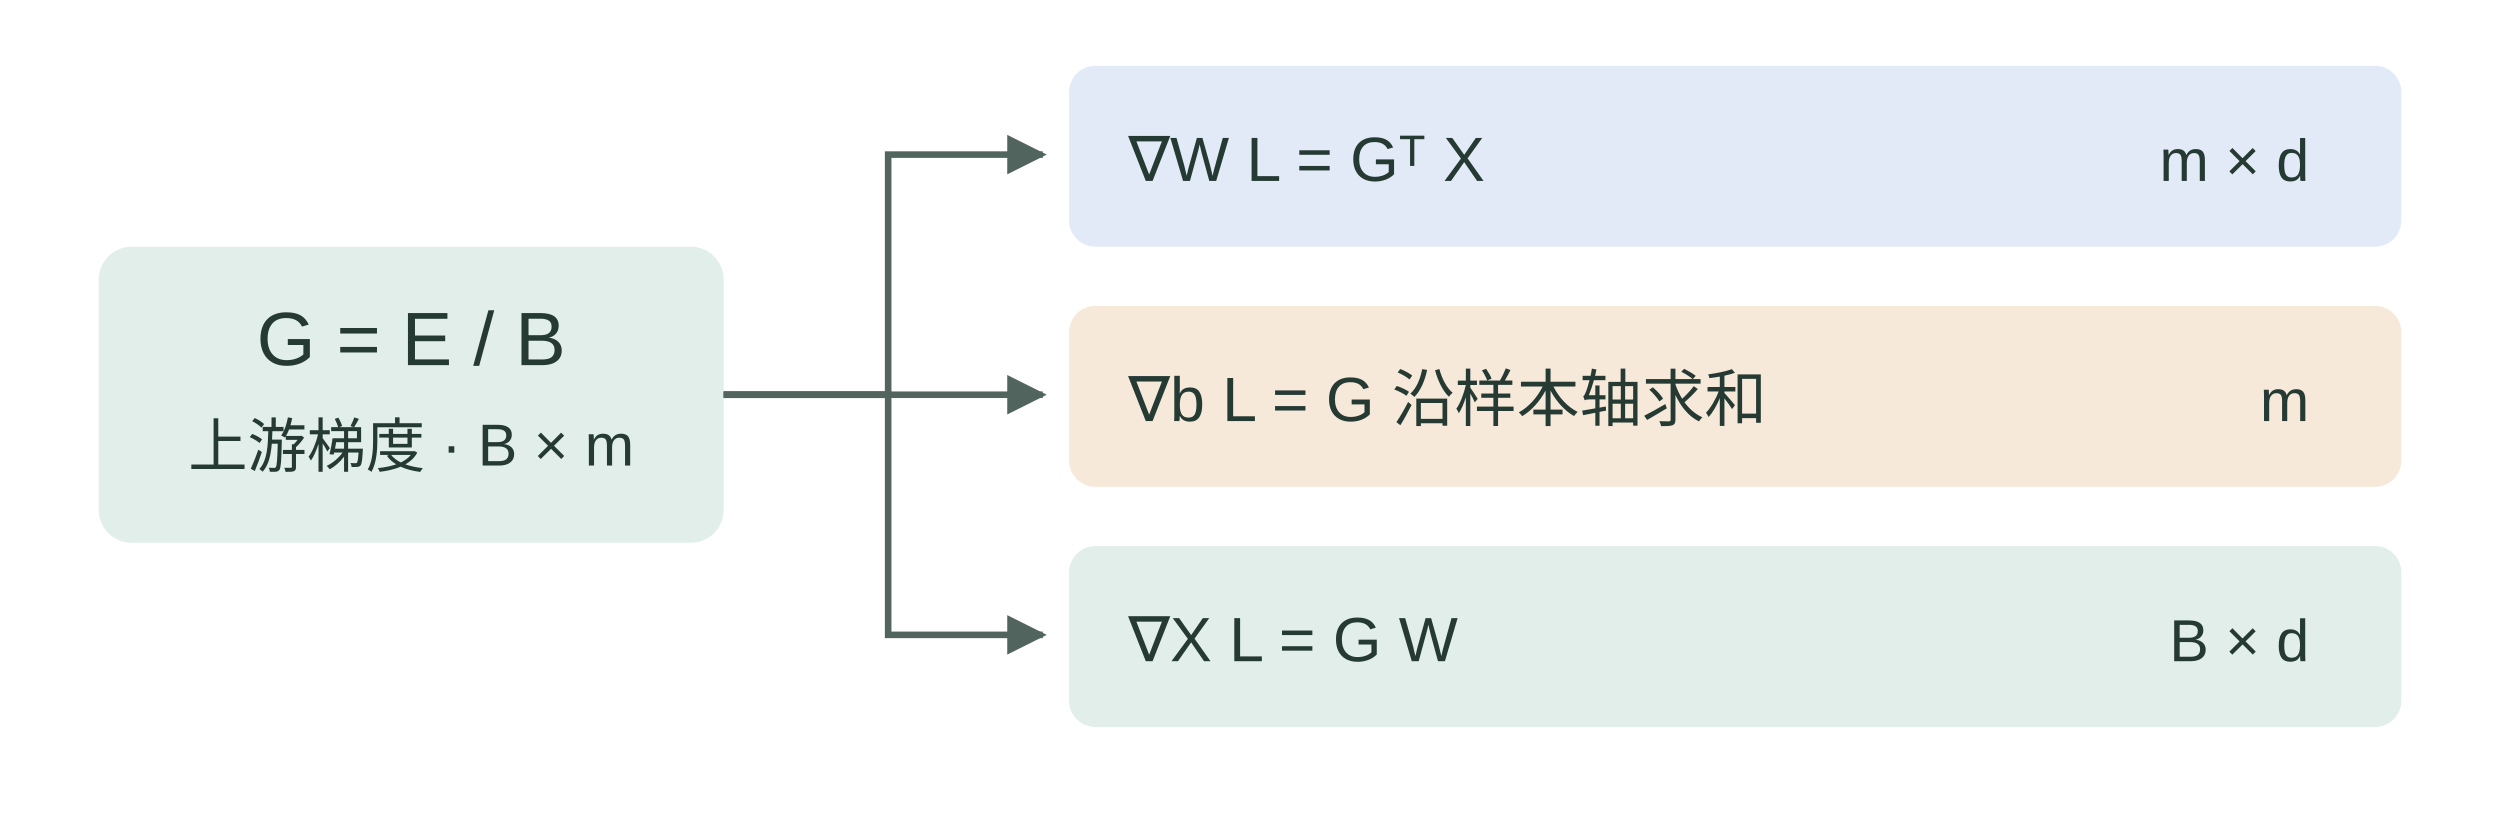
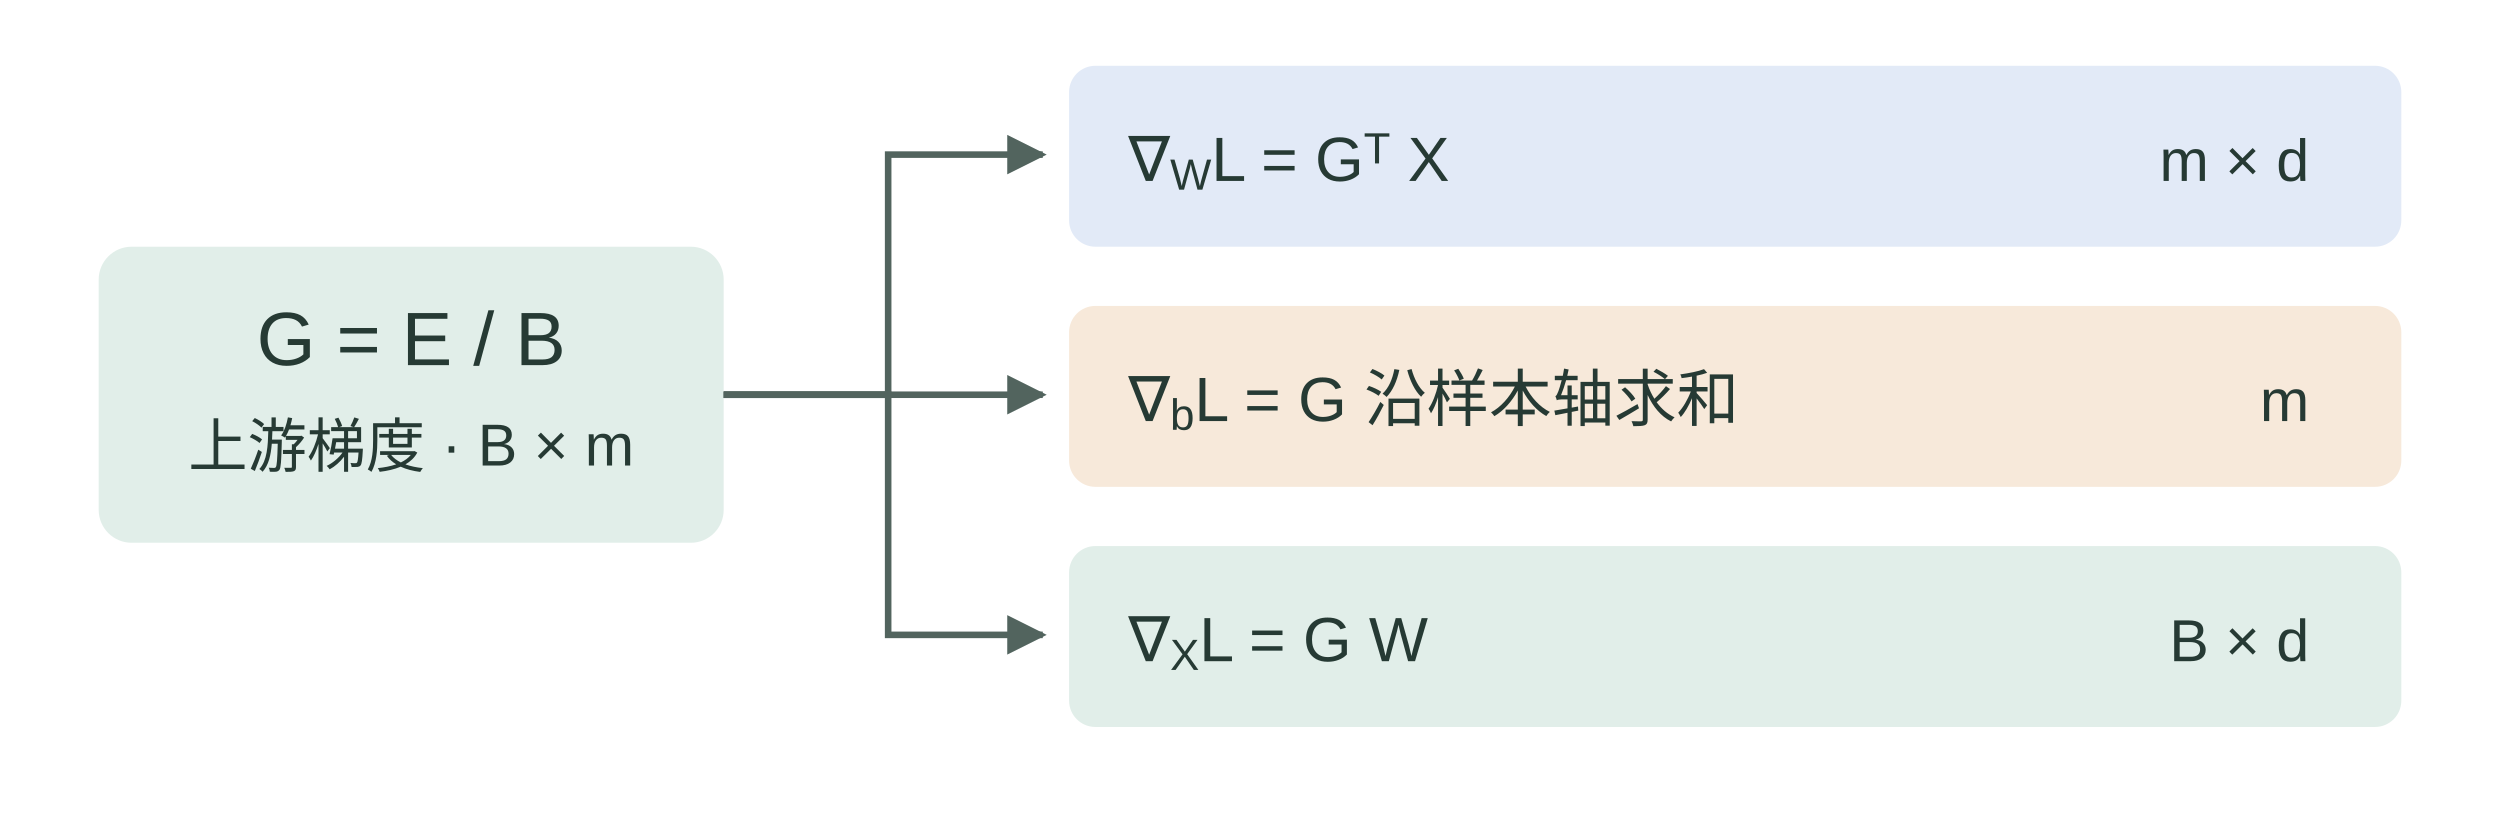
<svg xmlns="http://www.w3.org/2000/svg" viewBox="0 36 760 254" role="img" aria-labelledby="title desc">
  <defs>
    <marker id="arrow" viewBox="0 0 10 10" refX="9" refY="5" markerWidth="6" markerHeight="6" orient="auto">
      <path d="M0 0L10 5L0 10Z" fill="#52645e" />
    </marker>
  </defs>
  <g font-family="Arial, PingFang SC, sans-serif" fill="#263a34">
    <rect x="30" y="111" width="190" height="90" rx="10" fill="#e1eee9" />
    <text x="125" y="147" text-anchor="middle" font-size="23">G = E / B</text>
    <text x="125" y="178" text-anchor="middle" font-size="18">上游梯度 · B × m</text>
    <g fill="none" stroke="#52645e" stroke-width="2" marker-end="url(#arrow)">
      <path d="M220 156H270V83H317" />
      <path d="M220 156H317" />
      <path d="M220 156H270V229H317" />
    </g>
    <rect x="325" y="56" width="405" height="55" rx="8" fill="#e2eaf7" />
-     <text x="343" y="91" font-size="19">∇W L = Gᵀ X</text>
+     <text x="343" y="91" font-size="19">∇<tspan baseline-shift="sub" font-size="70%">W</tspan>L = G<tspan baseline-shift="super" font-size="70%">T</tspan> X</text>
    <text x="702" y="91" text-anchor="end" font-size="18">m × d</text>
    <rect x="325" y="129" width="405" height="55" rx="8" fill="#f7e9da" />
-     <text x="343" y="164" font-size="19">∇b L = G 沿样本轴求和</text>
+     <text x="343" y="164" font-size="19">∇<tspan baseline-shift="sub" font-size="70%">b</tspan>L = G 沿样本轴求和</text>
    <text x="702" y="164" text-anchor="end" font-size="18">m</text>
    <rect x="325" y="202" width="405" height="55" rx="8" fill="#e1eee9" />
-     <text x="343" y="237" font-size="19">∇X L = G W</text>
+     <text x="343" y="237" font-size="19">∇<tspan baseline-shift="sub" font-size="70%">X</tspan>L = G W</text>
    <text x="702" y="237" text-anchor="end" font-size="18">B × d</text>
  </g>
</svg>
